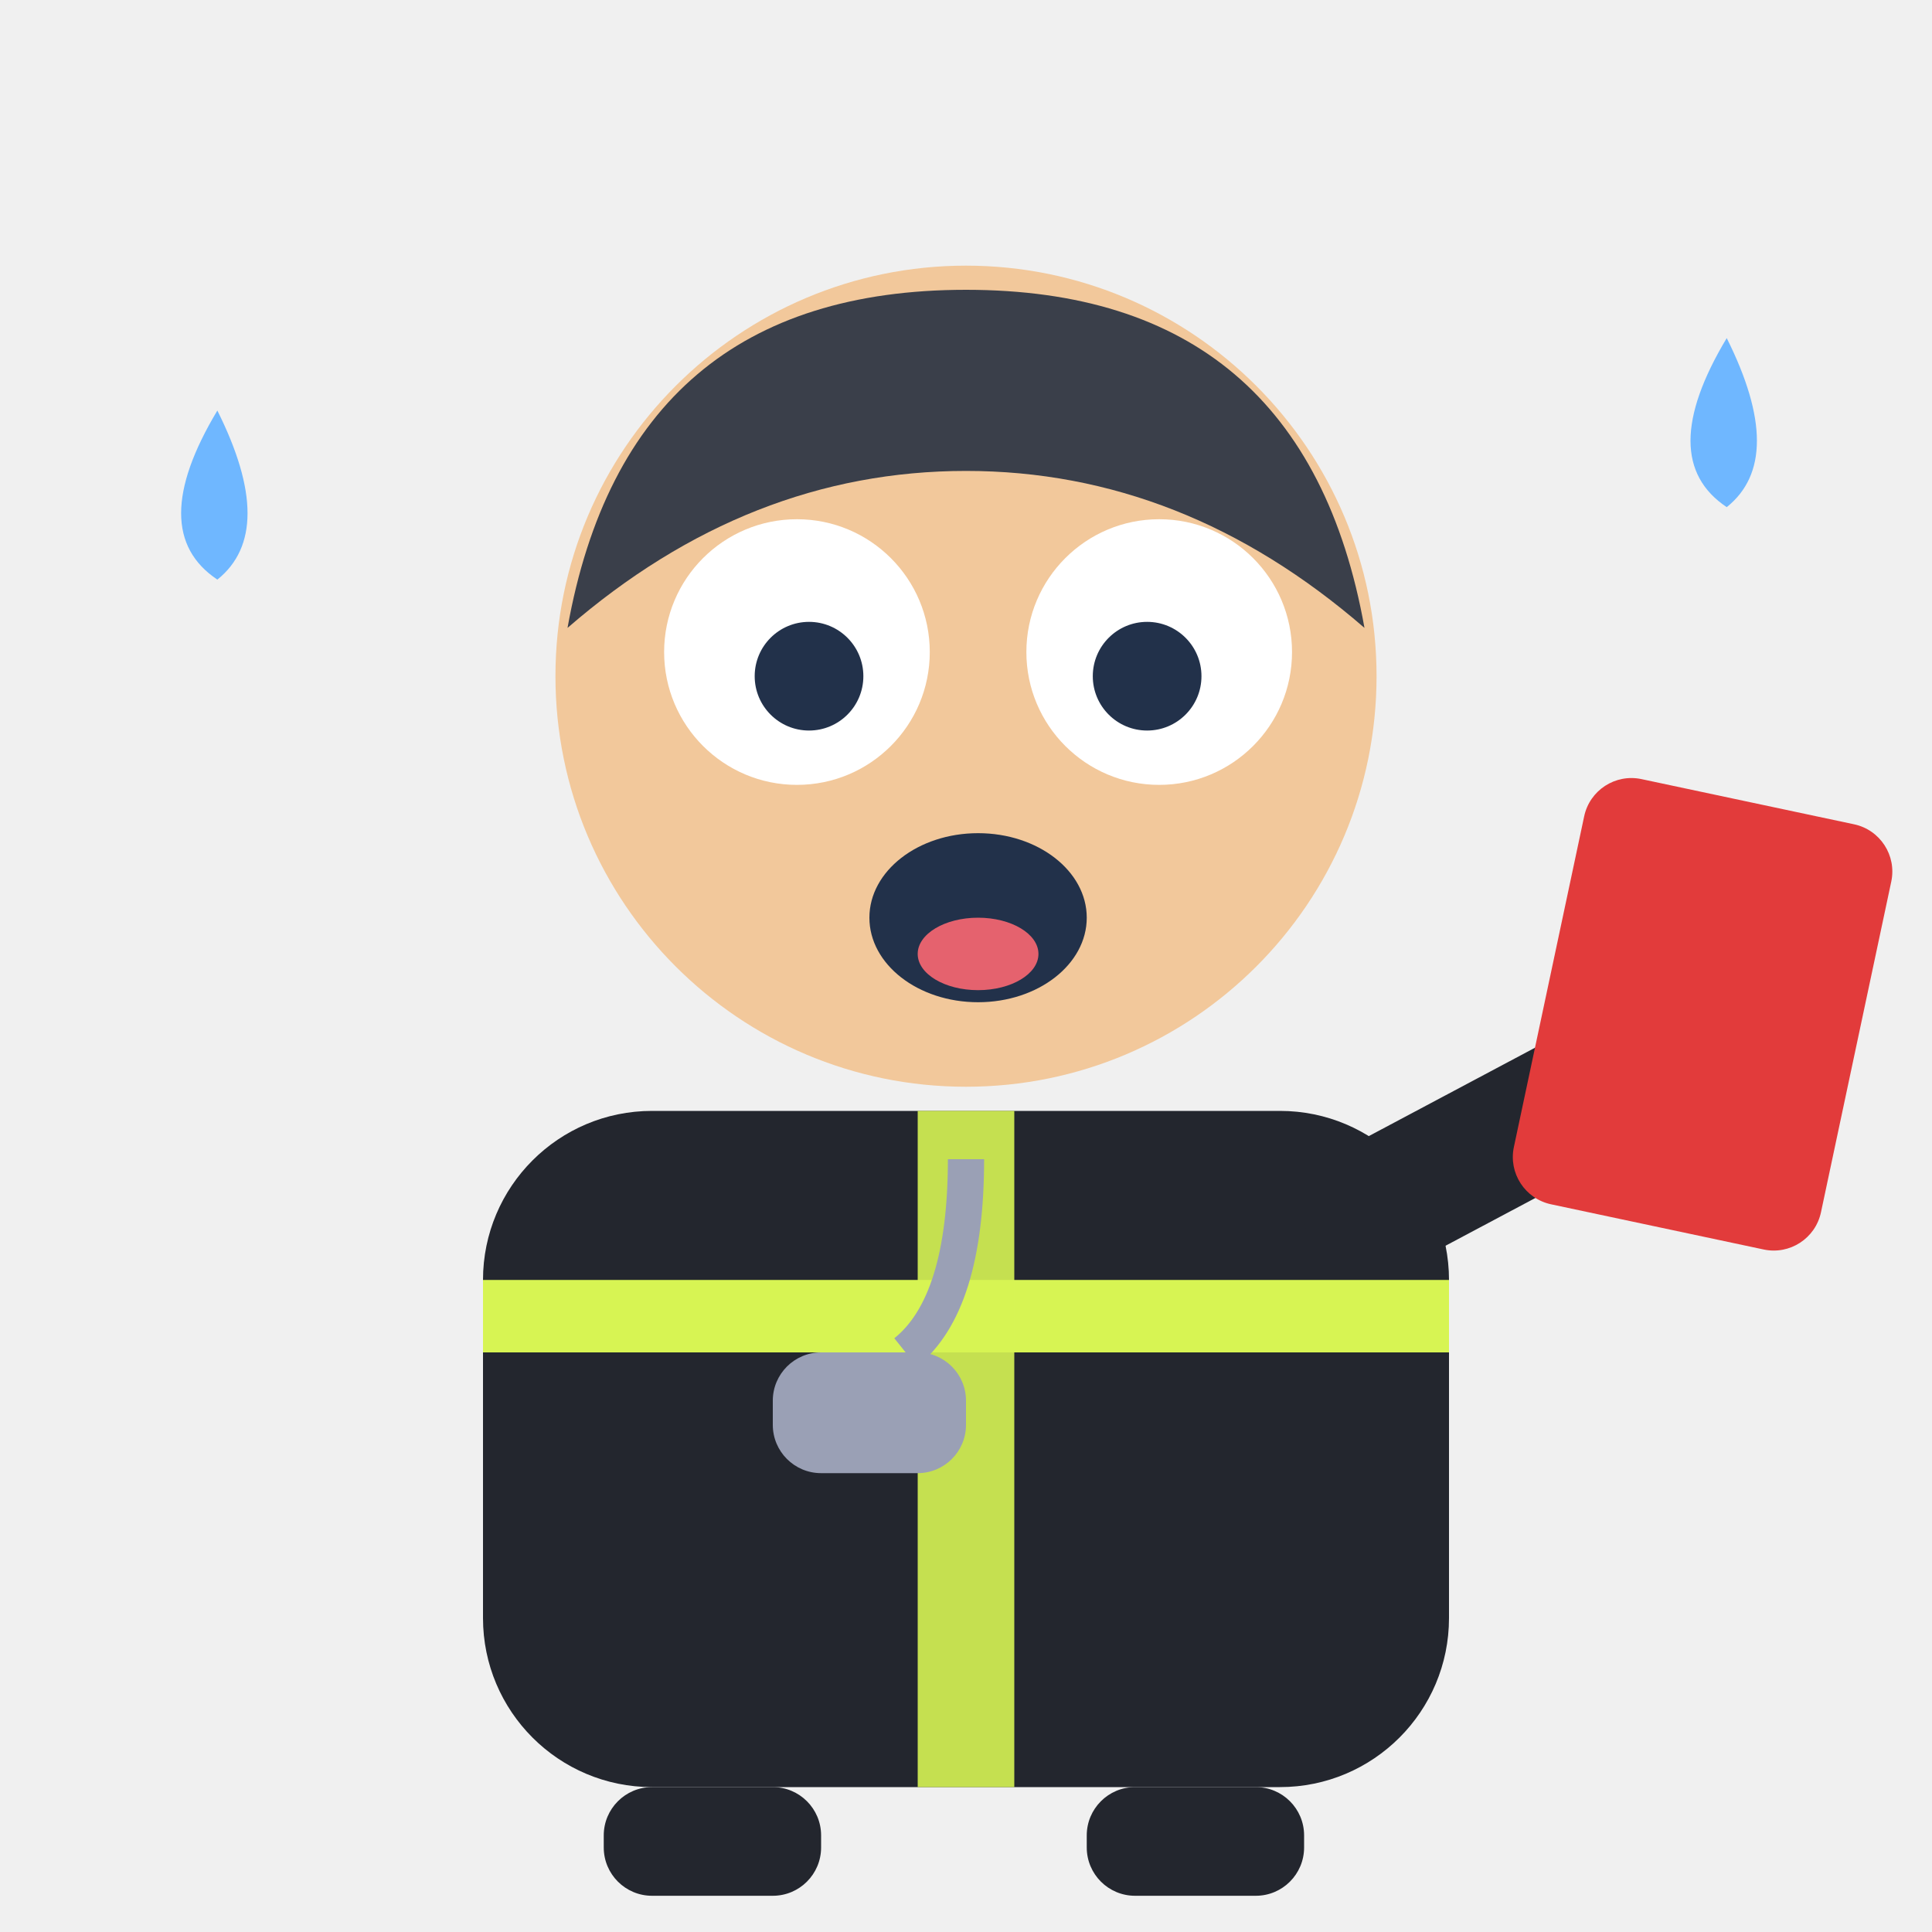
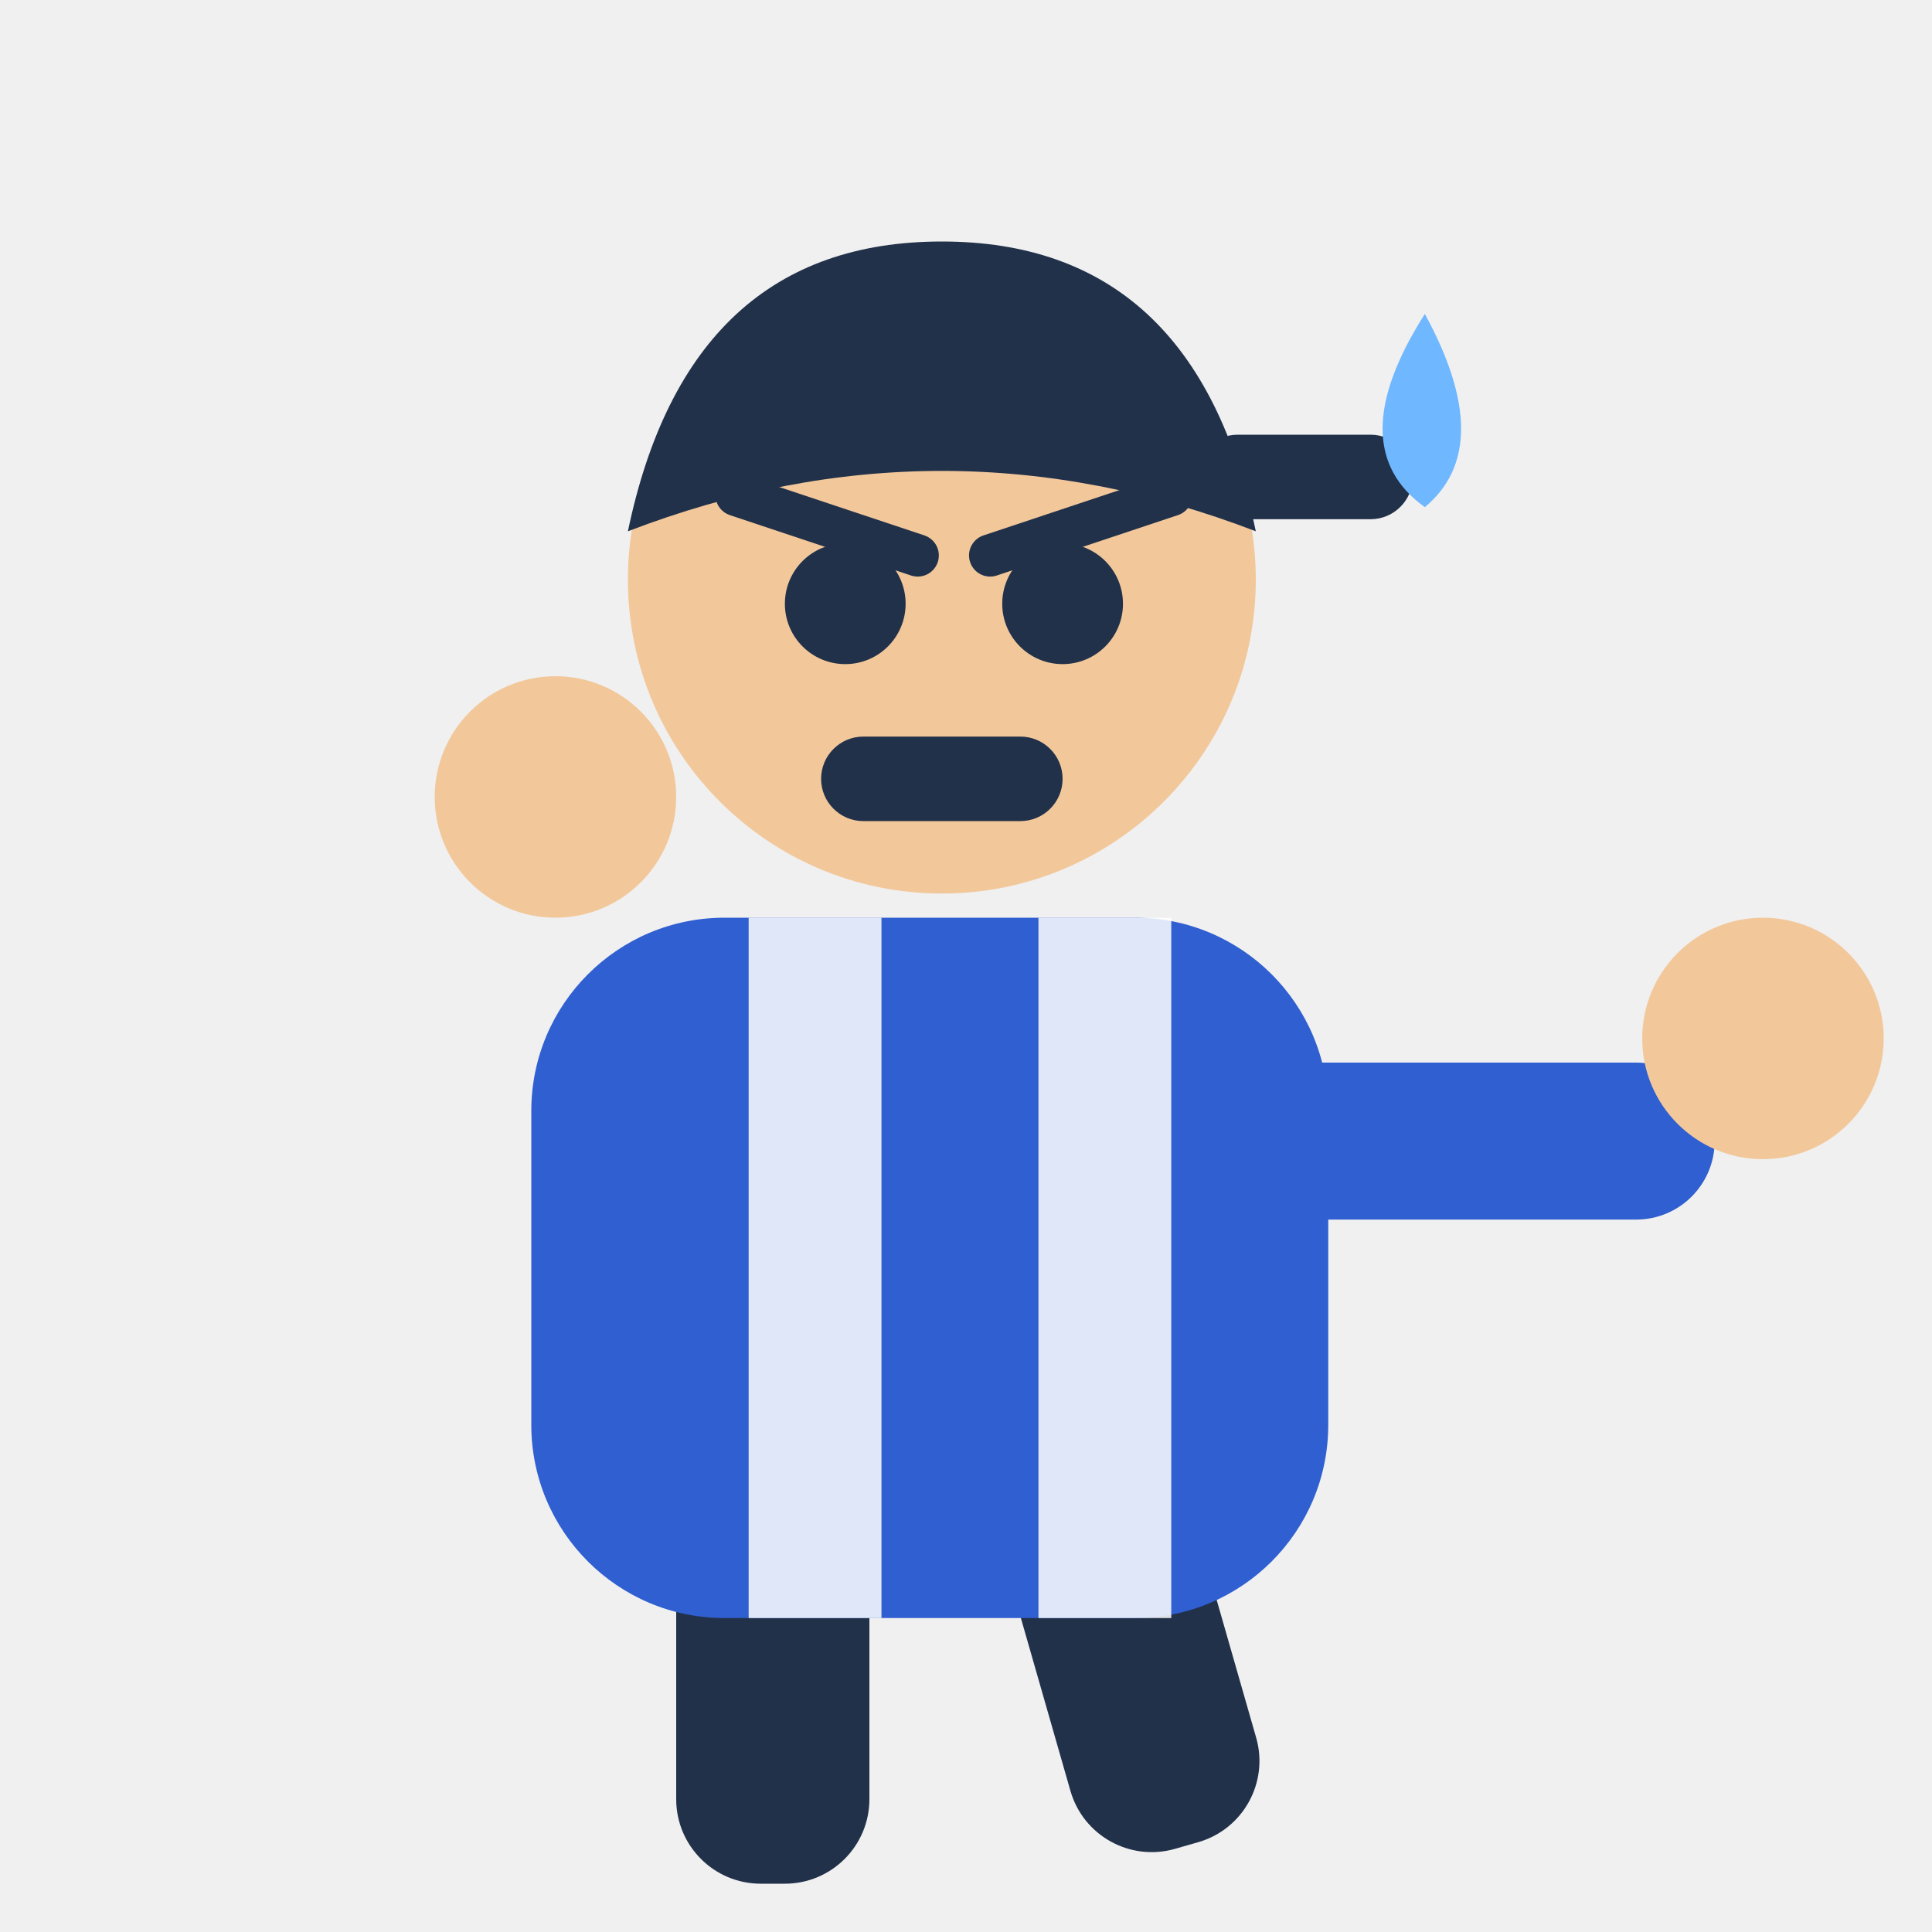
<svg xmlns="http://www.w3.org/2000/svg" width="160" height="160" viewBox="0 0 160 160">
-   <path d="M18 34 q5 10 0 14 q-6 -4 0 -14" fill="#6fb7ff" />
-   <path d="M143 28 q5 10 0 14 q-6 -4 0 -14" fill="#6fb7ff" />
-   <circle cx="80" cy="56" r="34" fill="#f2c89b" />
-   <path d="M47 52 q5 -28 33 -28 q28 0 33 28 q-15 -13 -33 -13 q-18 0 -33 13" fill="#3a3f4a" />
-   <circle cx="66" cy="54" r="11" fill="#ffffff" />
-   <circle cx="96" cy="54" r="11" fill="#ffffff" />
-   <circle cx="67" cy="56" r="4.5" fill="#22314a" />
-   <circle cx="95" cy="56" r="4.5" fill="#22314a" />
-   <ellipse cx="81" cy="76" rx="9" ry="7" fill="#22314a" />
-   <ellipse cx="81" cy="79" rx="5" ry="3" fill="#e5626e" />
-   <rect x="40" y="92" width="80" height="56" rx="14" fill="#23262e" />
-   <rect x="40" y="106" width="80" height="6" fill="#d7f453" />
-   <rect x="76" y="92" width="8" height="56" fill="#d7f453" opacity="0.9" />
-   <rect x="106" y="98" width="34" height="11" rx="5.5" fill="#23262e" transform="rotate(-28 106 98)" />
-   <rect x="128" y="66" width="26" height="36" rx="4" fill="#e23b3b" transform="rotate(12 141 84)" />
-   <path d="M80 96 q0 12 -5 16" stroke="#9aa0b5" stroke-width="3" fill="none" />
-   <rect x="64" y="112" width="16" height="10" rx="4" fill="#9aa0b5" />
-   <rect x="50" y="148" width="18" height="9" rx="4" fill="#23262e" />
-   <rect x="90" y="148" width="18" height="9" rx="4" fill="#23262e" />
+   <rect x="56" y="126" width="16" height="30" rx="7" fill="#22314a" />
+   <rect x="82" y="124" width="16" height="30" rx="7" fill="#22314a" transform="rotate(-16 90 124)" />
+   <circle cx="46" cy="66" r="10" fill="#f2c89b" />
+   <rect x="44" y="76" width="66" height="58" rx="16" fill="#2f5fd0" />
+   <rect x="62" y="76" width="11" height="58" fill="#ffffff" opacity="0.85" />
+   <rect x="86" y="76" width="11" height="58" fill="#ffffff" opacity="0.85" />
+   <rect x="102" y="88" width="40" height="13" rx="6.5" fill="#2f5fd0" />
+   <circle cx="146" cy="86" r="10" fill="#f2c89b" />
+   <circle cx="78" cy="48" r="26" fill="#f2c89b" />
+   <path d="M52 44 q5 -24 26 -24 q21 0 26 24 q-26 -10 -52 0" fill="#22314a" />
+   <rect x="99" y="36" width="18" height="7" rx="3.5" fill="#22314a" />
+   <circle cx="70" cy="50" r="5" fill="#22314a" />
+   <circle cx="88" cy="50" r="5" fill="#22314a" />
+   <path d="M61 41 l15 5" stroke="#22314a" stroke-width="3.5" stroke-linecap="round" />
+   <path d="M97 41 l-15 5" stroke="#22314a" stroke-width="3.5" stroke-linecap="round" />
+   <rect x="68" y="61" width="20" height="7" rx="3.5" fill="#22314a" />
+   <path d="M118 26 q6 11 0 16 q-7 -5 0 -16" fill="#6fb7ff" />
</svg>
